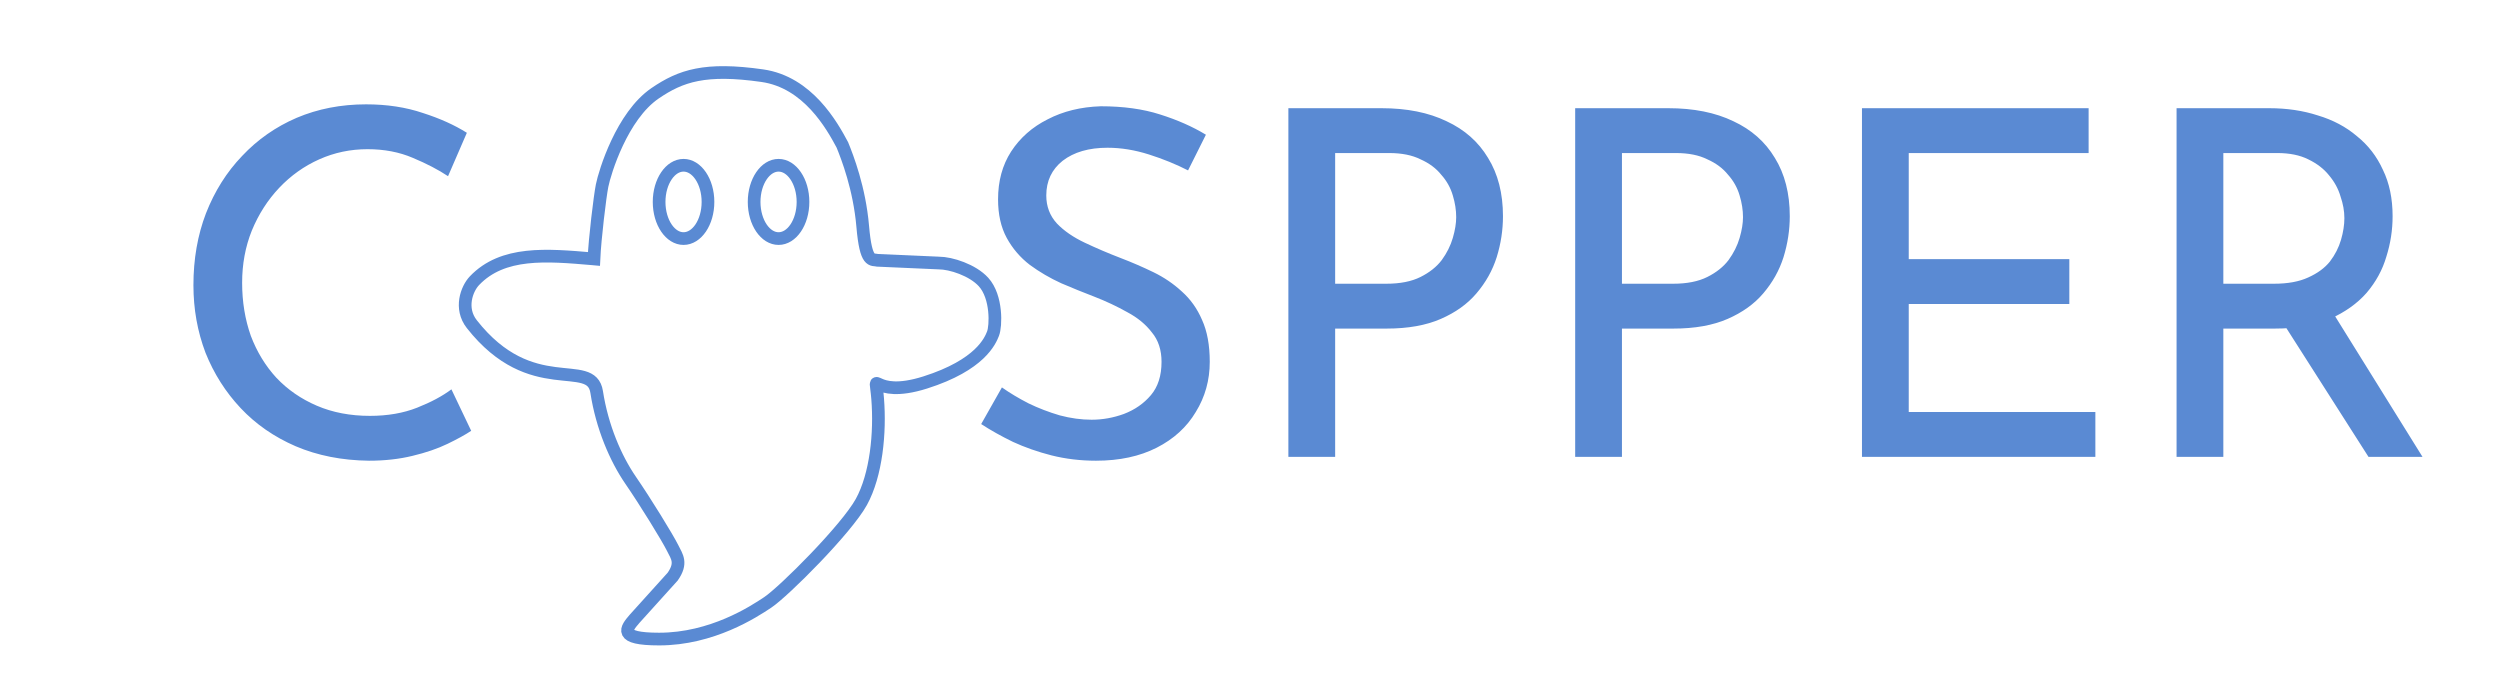
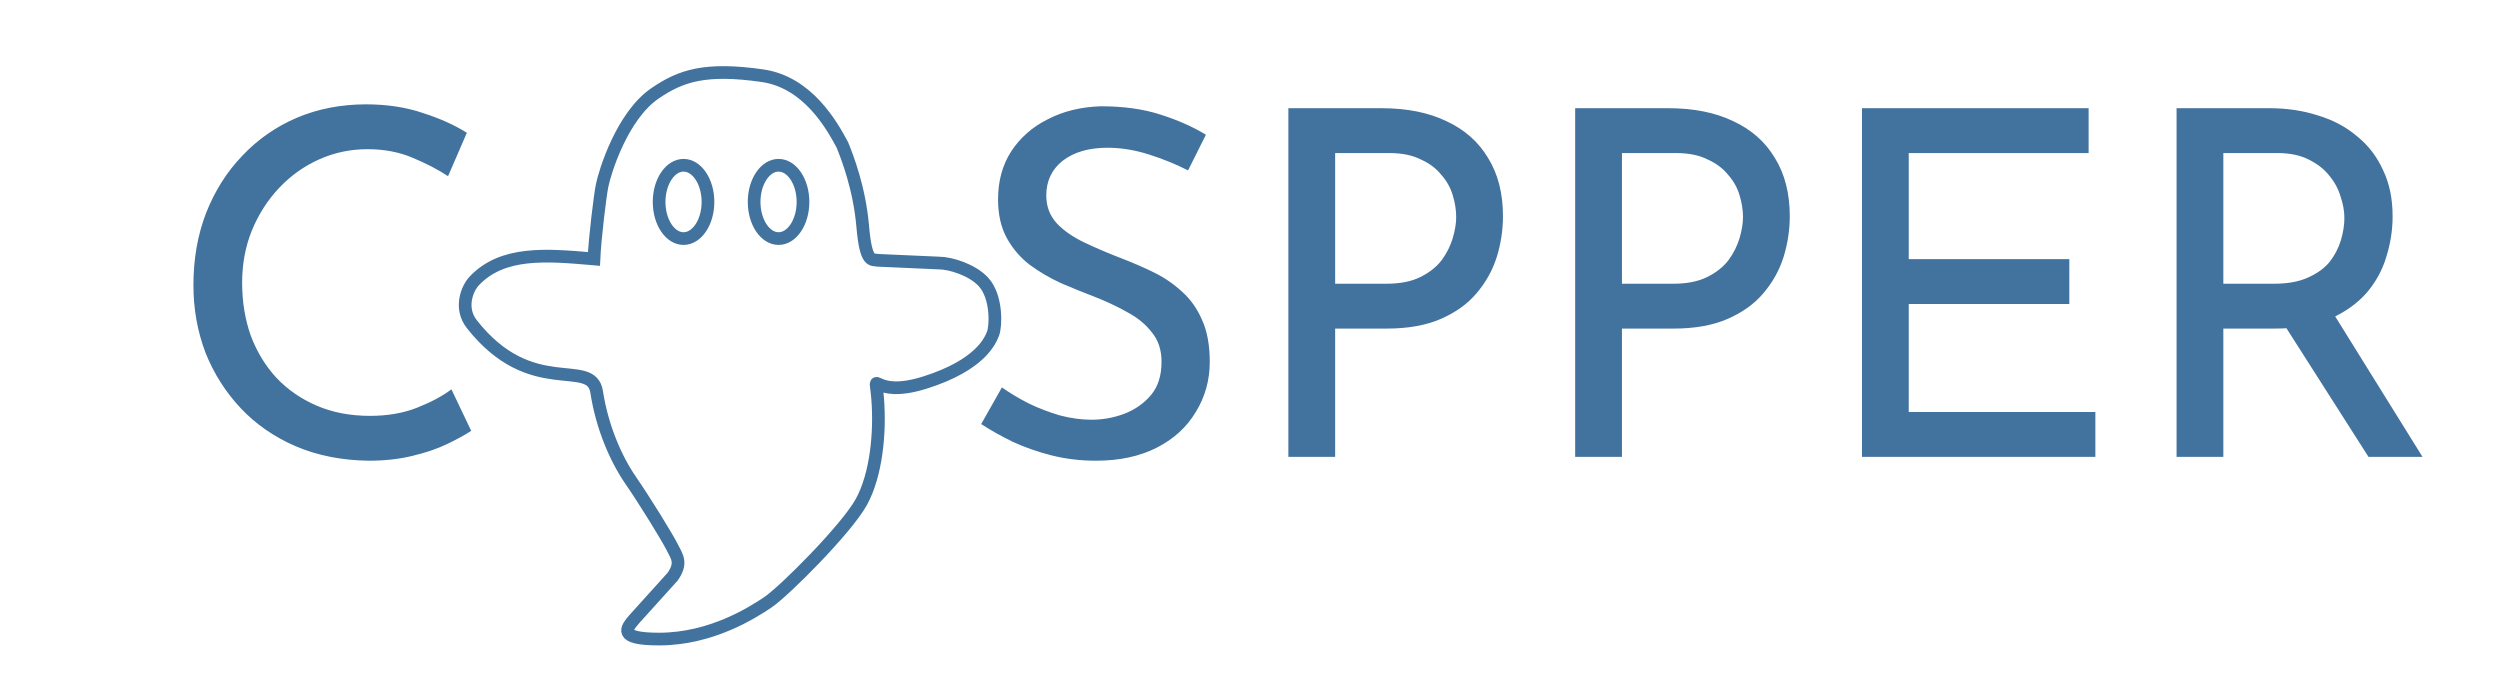
<svg xmlns="http://www.w3.org/2000/svg" width="197" height="54" viewBox="0 0 197 54" fill="none">
-   <path d="M63.276 15.912C63.276 16.72 63.054 17.448 62.699 17.97C62.345 18.492 61.866 18.8 61.351 18.8C60.836 18.8 60.357 18.492 60.002 17.97C59.648 17.448 59.425 16.72 59.425 15.912C59.425 15.103 59.648 14.376 60.002 13.854C60.357 13.331 60.836 13.023 61.351 13.023C61.866 13.023 62.345 13.331 62.699 13.854C63.054 14.376 63.276 15.103 63.276 15.912Z" stroke="#5A8AD3" />
-   <path d="M55.789 15.912C55.789 16.72 55.566 17.448 55.212 17.97C54.857 18.492 54.378 18.8 53.863 18.8C53.348 18.8 52.869 18.492 52.515 17.97C52.16 17.448 51.938 16.72 51.938 15.912C51.938 15.103 52.16 14.376 52.515 13.854C52.869 13.331 53.348 13.023 53.863 13.023C54.378 13.023 54.857 13.331 55.212 13.854C55.566 14.376 55.789 15.103 55.789 15.912Z" stroke="#5A8AD3" />
-   <path d="M47.445 14.628C47.274 15.484 46.875 18.8 46.803 20.405L46.705 20.396C43.067 20.082 39.617 19.784 37.391 22.116C36.778 22.758 36.203 24.3 37.177 25.54C41.883 31.53 46.59 28.107 47.017 30.888C47.441 33.639 48.515 36.13 49.691 37.842C50.868 39.553 52.58 42.335 53.008 43.191C53.35 43.875 53.756 44.367 53.008 45.437L50.012 48.754L49.992 48.778C49.355 49.521 48.636 50.358 51.938 50.358C56.109 50.358 59.394 48.204 60.495 47.47C61.779 46.614 66.699 41.693 67.876 39.553C69.052 37.414 69.373 34.098 69.159 31.423C68.945 28.749 68.517 31.53 72.903 30.14C77.265 28.756 78.029 26.844 78.248 26.297L78.251 26.288C78.483 25.709 78.572 23.4 77.502 22.223C76.647 21.282 74.935 20.726 73.973 20.726L69.159 20.512C68.731 20.405 68.239 20.833 67.983 17.837C67.726 14.842 66.77 12.381 66.378 11.419C65.558 9.885 63.661 6.476 60.067 5.963C55.575 5.321 53.649 5.963 51.617 7.353C49.009 9.138 47.659 13.558 47.445 14.628Z" stroke="#5A8AD3" />
-   <path d="M37.13 33.948C36.674 34.252 36.053 34.594 35.268 34.974C34.483 35.354 33.558 35.671 32.494 35.924C31.455 36.177 30.315 36.304 29.074 36.304C26.946 36.279 25.021 35.899 23.298 35.164C21.601 34.429 20.157 33.429 18.966 32.162C17.775 30.895 16.851 29.439 16.192 27.792C15.559 26.12 15.242 24.347 15.242 22.472C15.242 20.42 15.571 18.533 16.23 16.81C16.914 15.062 17.864 13.555 19.08 12.288C20.296 10.996 21.727 9.995 23.374 9.286C25.046 8.577 26.87 8.222 28.846 8.222C30.493 8.222 31.987 8.45 33.33 8.906C34.673 9.337 35.825 9.856 36.788 10.464L35.306 13.884C34.546 13.377 33.621 12.896 32.532 12.44C31.468 11.984 30.277 11.756 28.96 11.756C27.617 11.756 26.351 12.022 25.16 12.554C23.969 13.086 22.918 13.833 22.006 14.796C21.094 15.759 20.372 16.886 19.84 18.178C19.333 19.445 19.08 20.813 19.08 22.282C19.08 23.777 19.308 25.17 19.764 26.462C20.245 27.729 20.917 28.831 21.778 29.768C22.665 30.705 23.729 31.44 24.97 31.972C26.211 32.504 27.605 32.77 29.15 32.77C30.543 32.77 31.785 32.555 32.874 32.124C33.963 31.693 34.863 31.212 35.572 30.68L37.13 33.948ZM93.619 13.428C92.682 12.947 91.656 12.529 90.541 12.174C89.426 11.819 88.337 11.642 87.273 11.642C85.804 11.642 84.626 11.984 83.739 12.668C82.878 13.352 82.447 14.264 82.447 15.404C82.447 16.265 82.726 17 83.283 17.608C83.84 18.191 84.575 18.697 85.487 19.128C86.399 19.559 87.349 19.964 88.337 20.344C89.198 20.673 90.047 21.041 90.883 21.446C91.719 21.851 92.466 22.358 93.125 22.966C93.809 23.574 94.341 24.321 94.721 25.208C95.126 26.095 95.329 27.197 95.329 28.514C95.329 29.958 94.962 31.275 94.227 32.466C93.518 33.657 92.492 34.594 91.149 35.278C89.806 35.962 88.21 36.304 86.361 36.304C85.145 36.304 83.98 36.165 82.865 35.886C81.776 35.607 80.762 35.253 79.825 34.822C78.888 34.366 78.052 33.897 77.317 33.416L78.951 30.528C79.559 30.959 80.256 31.377 81.041 31.782C81.826 32.162 82.65 32.479 83.511 32.732C84.372 32.96 85.208 33.074 86.019 33.074C86.88 33.074 87.729 32.922 88.565 32.618C89.426 32.289 90.136 31.795 90.693 31.136C91.25 30.477 91.529 29.603 91.529 28.514C91.529 27.577 91.276 26.804 90.769 26.196C90.288 25.563 89.642 25.031 88.831 24.6C88.02 24.144 87.159 23.739 86.247 23.384C85.386 23.055 84.512 22.7 83.625 22.32C82.738 21.915 81.915 21.433 81.155 20.876C80.395 20.293 79.787 19.584 79.331 18.748C78.875 17.912 78.647 16.899 78.647 15.708C78.647 14.264 78.989 13.01 79.673 11.946C80.382 10.857 81.345 10.008 82.561 9.4C83.777 8.767 85.17 8.425 86.741 8.374C88.514 8.374 90.072 8.589 91.415 9.02C92.783 9.451 93.986 9.983 95.025 10.616L93.619 13.428ZM108.858 8.526C110.86 8.526 112.57 8.868 113.988 9.552C115.407 10.211 116.496 11.173 117.256 12.44C118.042 13.707 118.434 15.239 118.434 17.038C118.434 18.127 118.27 19.204 117.94 20.268C117.611 21.307 117.079 22.257 116.344 23.118C115.635 23.954 114.698 24.625 113.532 25.132C112.367 25.639 110.948 25.892 109.276 25.892H105.21V36H101.524V8.526H108.858ZM109.238 22.358C110.328 22.358 111.227 22.181 111.936 21.826C112.646 21.471 113.203 21.028 113.608 20.496C114.014 19.939 114.305 19.356 114.482 18.748C114.66 18.14 114.748 17.595 114.748 17.114C114.748 16.557 114.66 15.987 114.482 15.404C114.305 14.796 114.001 14.251 113.57 13.77C113.165 13.263 112.62 12.858 111.936 12.554C111.278 12.225 110.454 12.06 109.466 12.06H105.21V22.358H109.238ZM131.458 8.526C133.459 8.526 135.169 8.868 136.588 9.552C138.007 10.211 139.096 11.173 139.856 12.44C140.641 13.707 141.034 15.239 141.034 17.038C141.034 18.127 140.869 19.204 140.54 20.268C140.211 21.307 139.679 22.257 138.944 23.118C138.235 23.954 137.297 24.625 136.132 25.132C134.967 25.639 133.548 25.892 131.876 25.892H127.81V36H124.124V8.526H131.458ZM131.838 22.358C132.927 22.358 133.827 22.181 134.536 21.826C135.245 21.471 135.803 21.028 136.208 20.496C136.613 19.939 136.905 19.356 137.082 18.748C137.259 18.14 137.348 17.595 137.348 17.114C137.348 16.557 137.259 15.987 137.082 15.404C136.905 14.796 136.601 14.251 136.17 13.77C135.765 13.263 135.22 12.858 134.536 12.554C133.877 12.225 133.054 12.06 132.066 12.06H127.81V22.358H131.838ZM146.723 8.526H164.583V12.06H150.409V20.42H163.063V23.954H150.409V32.466H165.115V36H146.723V8.526ZM178.809 8.526C180.202 8.526 181.481 8.716 182.647 9.096C183.837 9.451 184.863 9.995 185.725 10.73C186.611 11.439 187.295 12.326 187.777 13.39C188.283 14.429 188.537 15.645 188.537 17.038C188.537 18.127 188.372 19.191 188.043 20.23C187.739 21.269 187.219 22.219 186.485 23.08C185.75 23.916 184.787 24.6 183.597 25.132C182.431 25.639 180.987 25.892 179.265 25.892H175.199V36H171.513V8.526H178.809ZM179.189 22.358C180.278 22.358 181.177 22.193 181.887 21.864C182.621 21.535 183.191 21.117 183.597 20.61C184.002 20.078 184.293 19.508 184.471 18.9C184.648 18.292 184.737 17.722 184.737 17.19C184.737 16.633 184.635 16.063 184.433 15.48C184.255 14.872 183.951 14.315 183.521 13.808C183.115 13.301 182.571 12.883 181.887 12.554C181.228 12.225 180.417 12.06 179.455 12.06H175.199V22.358H179.189ZM183.711 24.448L190.893 36H186.637L179.341 24.562L183.711 24.448Z" fill="#5A8AD3" />
+   <path d="M63.276 15.912C63.276 16.72 63.054 17.448 62.699 17.97C62.345 18.492 61.866 18.8 61.351 18.8C60.836 18.8 60.357 18.492 60.002 17.97C59.648 17.448 59.425 16.72 59.425 15.912C59.425 15.103 59.648 14.376 60.002 13.854C60.357 13.331 60.836 13.023 61.351 13.023C61.866 13.023 62.345 13.331 62.699 13.854C63.054 14.376 63.276 15.103 63.276 15.912Z" stroke="#42729E" />
+   <path d="M55.789 15.912C55.789 16.72 55.566 17.448 55.212 17.97C54.857 18.492 54.378 18.8 53.863 18.8C53.348 18.8 52.869 18.492 52.515 17.97C52.16 17.448 51.938 16.72 51.938 15.912C51.938 15.103 52.16 14.376 52.515 13.854C52.869 13.331 53.348 13.023 53.863 13.023C54.378 13.023 54.857 13.331 55.212 13.854C55.566 14.376 55.789 15.103 55.789 15.912Z" stroke="#42729E" />
+   <path d="M47.445 14.628C47.274 15.484 46.875 18.8 46.803 20.405L46.705 20.396C43.067 20.082 39.617 19.784 37.391 22.116C36.778 22.758 36.203 24.3 37.177 25.54C41.883 31.53 46.59 28.107 47.017 30.888C47.441 33.639 48.515 36.13 49.691 37.842C50.868 39.553 52.58 42.335 53.008 43.191C53.35 43.875 53.756 44.367 53.008 45.437L50.012 48.754L49.992 48.778C49.355 49.521 48.636 50.358 51.938 50.358C56.109 50.358 59.394 48.204 60.495 47.47C61.779 46.614 66.699 41.693 67.876 39.553C69.052 37.414 69.373 34.098 69.159 31.423C68.945 28.749 68.517 31.53 72.903 30.14C77.265 28.756 78.029 26.844 78.248 26.297L78.251 26.288C78.483 25.709 78.572 23.4 77.502 22.223C76.647 21.282 74.935 20.726 73.973 20.726L69.159 20.512C68.731 20.405 68.239 20.833 67.983 17.837C67.726 14.842 66.77 12.381 66.378 11.419C65.558 9.885 63.661 6.476 60.067 5.963C55.575 5.321 53.649 5.963 51.617 7.353C49.009 9.138 47.659 13.558 47.445 14.628Z" stroke="#42729E" />
+   <path d="M37.13 33.948C36.674 34.252 36.053 34.594 35.268 34.974C34.483 35.354 33.558 35.671 32.494 35.924C31.455 36.177 30.315 36.304 29.074 36.304C26.946 36.279 25.021 35.899 23.298 35.164C21.601 34.429 20.157 33.429 18.966 32.162C17.775 30.895 16.851 29.439 16.192 27.792C15.559 26.12 15.242 24.347 15.242 22.472C15.242 20.42 15.571 18.533 16.23 16.81C16.914 15.062 17.864 13.555 19.08 12.288C20.296 10.996 21.727 9.995 23.374 9.286C25.046 8.577 26.87 8.222 28.846 8.222C30.493 8.222 31.987 8.45 33.33 8.906C34.673 9.337 35.825 9.856 36.788 10.464L35.306 13.884C34.546 13.377 33.621 12.896 32.532 12.44C31.468 11.984 30.277 11.756 28.96 11.756C27.617 11.756 26.351 12.022 25.16 12.554C23.969 13.086 22.918 13.833 22.006 14.796C21.094 15.759 20.372 16.886 19.84 18.178C19.333 19.445 19.08 20.813 19.08 22.282C19.08 23.777 19.308 25.17 19.764 26.462C20.245 27.729 20.917 28.831 21.778 29.768C22.665 30.705 23.729 31.44 24.97 31.972C26.211 32.504 27.605 32.77 29.15 32.77C30.543 32.77 31.785 32.555 32.874 32.124C33.963 31.693 34.863 31.212 35.572 30.68L37.13 33.948ZM93.619 13.428C92.682 12.947 91.656 12.529 90.541 12.174C89.426 11.819 88.337 11.642 87.273 11.642C85.804 11.642 84.626 11.984 83.739 12.668C82.878 13.352 82.447 14.264 82.447 15.404C82.447 16.265 82.726 17 83.283 17.608C83.84 18.191 84.575 18.697 85.487 19.128C86.399 19.559 87.349 19.964 88.337 20.344C89.198 20.673 90.047 21.041 90.883 21.446C91.719 21.851 92.466 22.358 93.125 22.966C93.809 23.574 94.341 24.321 94.721 25.208C95.126 26.095 95.329 27.197 95.329 28.514C95.329 29.958 94.962 31.275 94.227 32.466C93.518 33.657 92.492 34.594 91.149 35.278C89.806 35.962 88.21 36.304 86.361 36.304C85.145 36.304 83.98 36.165 82.865 35.886C81.776 35.607 80.762 35.253 79.825 34.822C78.888 34.366 78.052 33.897 77.317 33.416L78.951 30.528C79.559 30.959 80.256 31.377 81.041 31.782C81.826 32.162 82.65 32.479 83.511 32.732C84.372 32.96 85.208 33.074 86.019 33.074C86.88 33.074 87.729 32.922 88.565 32.618C89.426 32.289 90.136 31.795 90.693 31.136C91.25 30.477 91.529 29.603 91.529 28.514C91.529 27.577 91.276 26.804 90.769 26.196C90.288 25.563 89.642 25.031 88.831 24.6C88.02 24.144 87.159 23.739 86.247 23.384C85.386 23.055 84.512 22.7 83.625 22.32C82.738 21.915 81.915 21.433 81.155 20.876C80.395 20.293 79.787 19.584 79.331 18.748C78.875 17.912 78.647 16.899 78.647 15.708C78.647 14.264 78.989 13.01 79.673 11.946C80.382 10.857 81.345 10.008 82.561 9.4C83.777 8.767 85.17 8.425 86.741 8.374C88.514 8.374 90.072 8.589 91.415 9.02C92.783 9.451 93.986 9.983 95.025 10.616L93.619 13.428ZM108.858 8.526C110.86 8.526 112.57 8.868 113.988 9.552C115.407 10.211 116.496 11.173 117.256 12.44C118.042 13.707 118.434 15.239 118.434 17.038C118.434 18.127 118.27 19.204 117.94 20.268C117.611 21.307 117.079 22.257 116.344 23.118C115.635 23.954 114.698 24.625 113.532 25.132C112.367 25.639 110.948 25.892 109.276 25.892H105.21V36H101.524V8.526H108.858ZM109.238 22.358C110.328 22.358 111.227 22.181 111.936 21.826C112.646 21.471 113.203 21.028 113.608 20.496C114.014 19.939 114.305 19.356 114.482 18.748C114.66 18.14 114.748 17.595 114.748 17.114C114.748 16.557 114.66 15.987 114.482 15.404C114.305 14.796 114.001 14.251 113.57 13.77C113.165 13.263 112.62 12.858 111.936 12.554C111.278 12.225 110.454 12.06 109.466 12.06H105.21V22.358H109.238ZM131.458 8.526C133.459 8.526 135.169 8.868 136.588 9.552C138.007 10.211 139.096 11.173 139.856 12.44C140.641 13.707 141.034 15.239 141.034 17.038C141.034 18.127 140.869 19.204 140.54 20.268C140.211 21.307 139.679 22.257 138.944 23.118C138.235 23.954 137.297 24.625 136.132 25.132C134.967 25.639 133.548 25.892 131.876 25.892H127.81V36H124.124V8.526H131.458ZM131.838 22.358C132.927 22.358 133.827 22.181 134.536 21.826C135.245 21.471 135.803 21.028 136.208 20.496C136.613 19.939 136.905 19.356 137.082 18.748C137.259 18.14 137.348 17.595 137.348 17.114C137.348 16.557 137.259 15.987 137.082 15.404C136.905 14.796 136.601 14.251 136.17 13.77C135.765 13.263 135.22 12.858 134.536 12.554C133.877 12.225 133.054 12.06 132.066 12.06H127.81V22.358H131.838ZM146.723 8.526H164.583V12.06H150.409V20.42H163.063V23.954H150.409V32.466H165.115V36H146.723V8.526ZM178.809 8.526C180.202 8.526 181.481 8.716 182.647 9.096C183.837 9.451 184.863 9.995 185.725 10.73C186.611 11.439 187.295 12.326 187.777 13.39C188.283 14.429 188.537 15.645 188.537 17.038C188.537 18.127 188.372 19.191 188.043 20.23C187.739 21.269 187.219 22.219 186.485 23.08C185.75 23.916 184.787 24.6 183.597 25.132C182.431 25.639 180.987 25.892 179.265 25.892H175.199V36H171.513V8.526H178.809ZM179.189 22.358C180.278 22.358 181.177 22.193 181.887 21.864C182.621 21.535 183.191 21.117 183.597 20.61C184.002 20.078 184.293 19.508 184.471 18.9C184.648 18.292 184.737 17.722 184.737 17.19C184.737 16.633 184.635 16.063 184.433 15.48C184.255 14.872 183.951 14.315 183.521 13.808C183.115 13.301 182.571 12.883 181.887 12.554C181.228 12.225 180.417 12.06 179.455 12.06H175.199V22.358H179.189ZM183.711 24.448L190.893 36H186.637L179.341 24.562L183.711 24.448Z" fill="#42729E" />
</svg>
